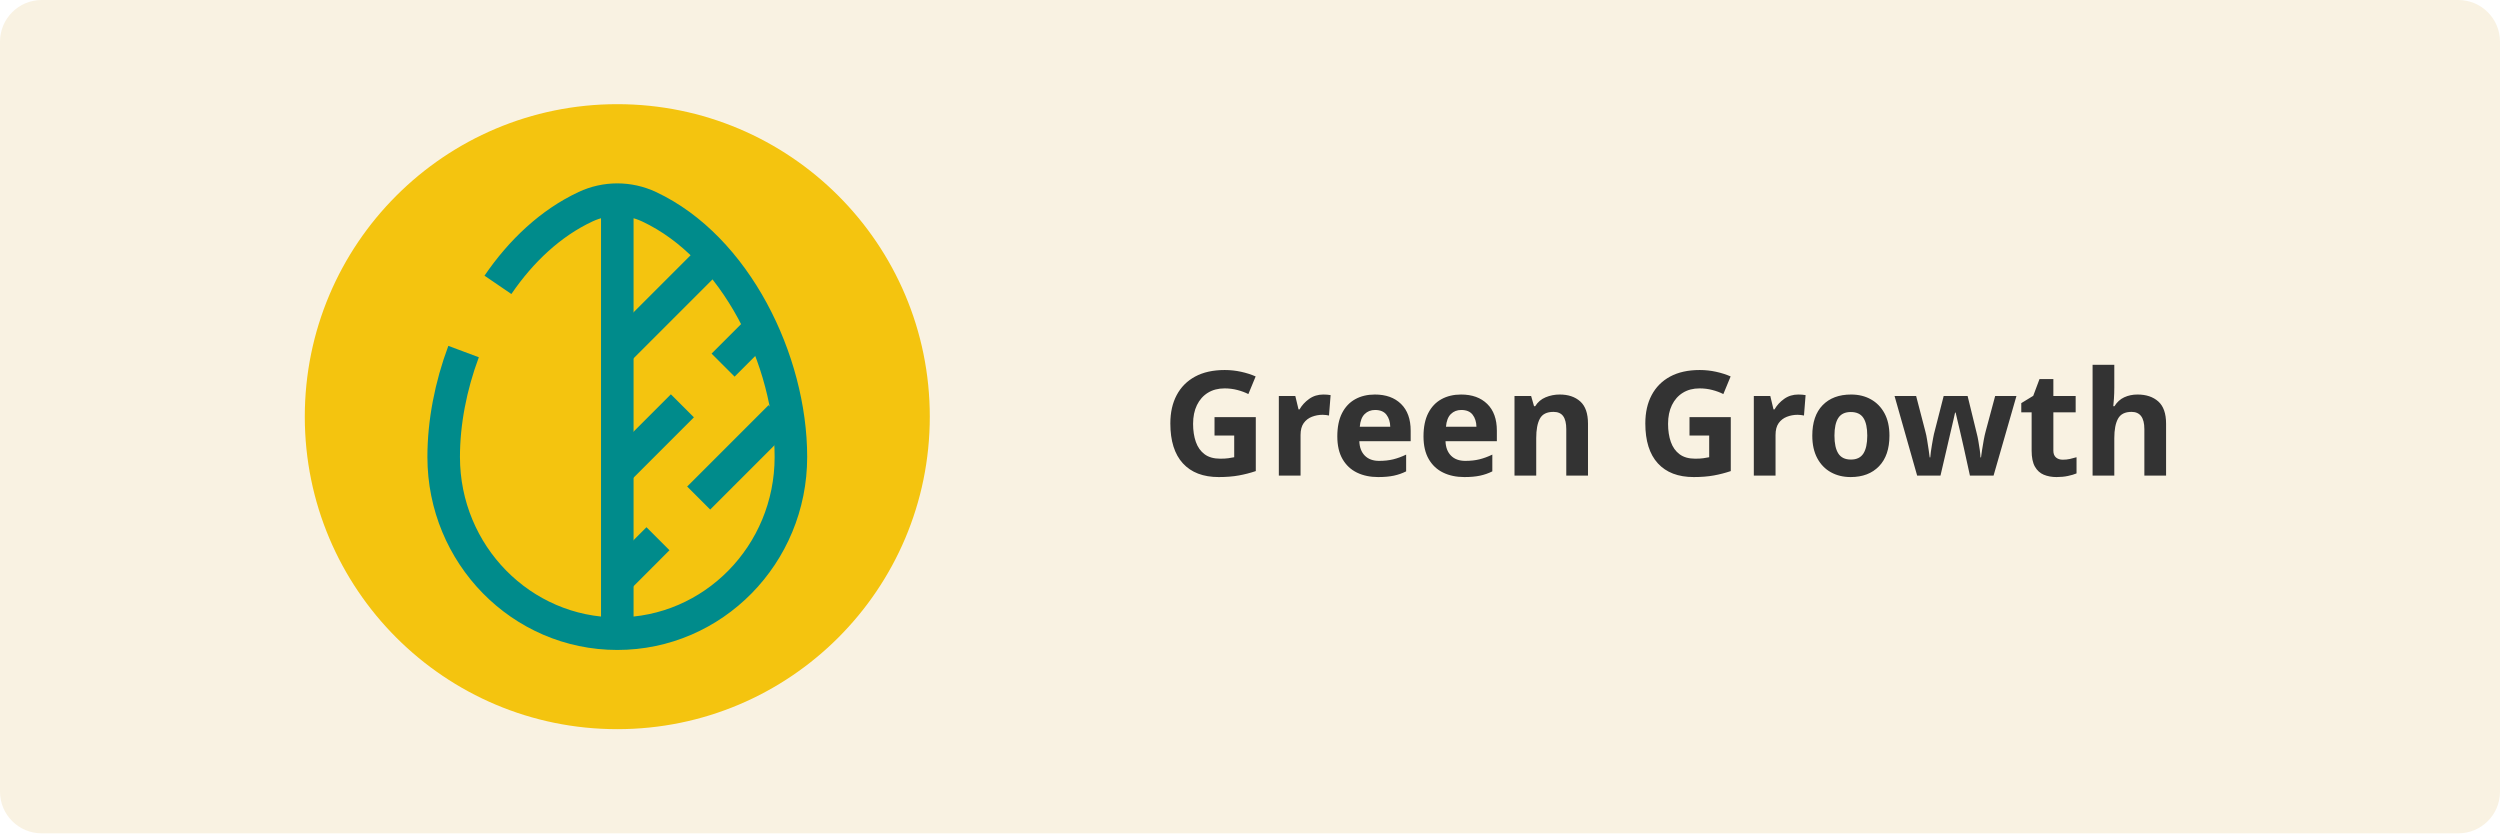
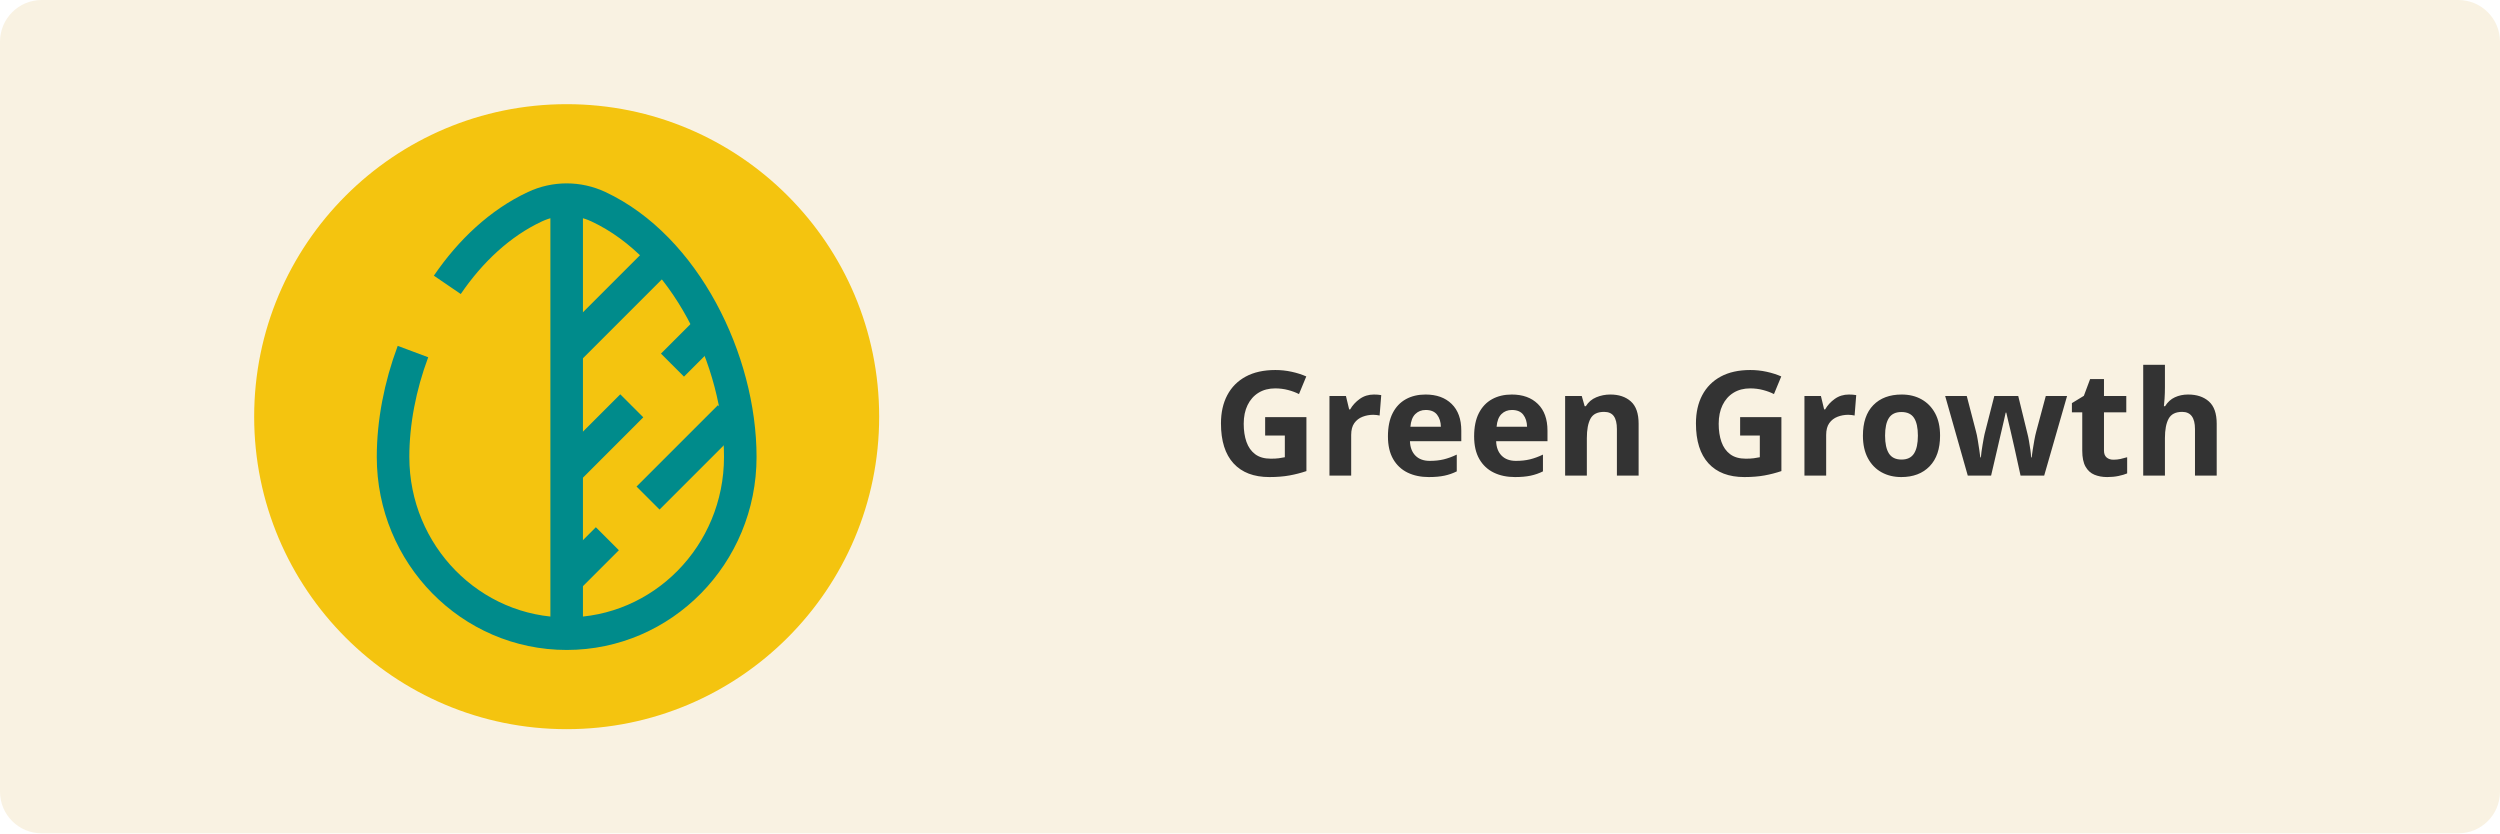
<svg xmlns="http://www.w3.org/2000/svg" width="3000" height="1000" id="screenshot-cbcd9565-4438-8095-8004-67dbef61aaf2" fill="none" version="1.1">
  <style>@font-face{font-family:'Poppins';font-style:normal;font-weight:700;font-display:block;src:url(https://design.penpot.app/internal/gfonts/font/poppins/v21/pxiByp8kv8JHgFVrLCz7Z1JlFc-K.woff2) format('woff2');unicode-range:U+0100-02AF, U+0304, U+0308, U+0329, U+1E00-1E9F, U+1EF2-1EFF, U+2020, U+20A0-20AB, U+20AD-20C0, U+2113, U+2C60-2C7F, U+A720-A7FF}@font-face{font-family:'Poppins';font-style:normal;font-weight:700;font-display:block;src:url(https://design.penpot.app/internal/gfonts/font/poppins/v21/pxiByp8kv8JHgFVrLCz7Z1xlFQ.woff2) format('woff2');unicode-range:U+0000-00FF, U+0131, U+0152-0153, U+02BB-02BC, U+02C6, U+02DA, U+02DC, U+0304, U+0308, U+0329, U+2000-206F, U+2074, U+20AC, U+2122, U+2191, U+2193, U+2212, U+2215, U+FEFF, U+FFFD}</style>
  <g id="shape-cbcd9565-4438-8095-8004-67dbef61aaf2">
    <defs>
      <clipPath id="frame-clip-cbcd9565-4438-8095-8004-67dbef61aaf2-render-1" class="frame-clip frame-clip-def">
        <rect rx="50" ry="50" width="3000" height="1000" />
      </clipPath>
    </defs>
    <g clip-path="url(#frame-clip-cbcd9565-4438-8095-8004-67dbef61aaf2-render-1)">
      <g class="fills" id="fills-cbcd9565-4438-8095-8004-67dbef61aaf2">
        <rect width="3000" height="1000" class="frame-background" style="fill: rgb(249, 242, 226); fill-opacity: 1;" ry="50" rx="50" />
      </g>
      <g class="frame-children">
        <g id="shape-cbcd9565-4438-8095-8004-67dbef61aaf3">
          <g class="fills" id="fills-cbcd9565-4438-8095-8004-67dbef61aaf3">
-             <rect rx="0" ry="0" x="365.75" y="125" width="2268.5" height="750" class="frame-background" />
+             <rect rx="0" ry="0" width="3000" height="1000" class="frame-background" />
          </g>
          <g class="frame-children">
            <g id="shape-cbcd9565-4438-8095-8004-67dc1a4ec347" style="fill: rgb(0, 0, 0);">
              <g id="shape-cbcd9565-4438-8095-8004-67dc1a4f5047">
-                 <rect width="750" height="750" x="365.75" stroke-width="0" style="fill: rgb(244, 196, 15);" ry="375" rx="375" y="125" class="fills" id="fills-cbcd9565-4438-8095-8004-67dc1a4f5047" />
+                 <rect width="750" height="750" x="305" stroke-width="0" style="fill: rgb(244, 196, 15);" ry="375" rx="375" y="125" class="fills" id="fills-cbcd9565-4438-8095-8004-67dc1a4f5047" />
              </g>
              <g id="shape-cbcd9565-4438-8095-8004-67dc1a4f8be5">
-                 <path d="M740.75 421.877 844.917 317.71M740.75 565.107l78.125-78.125m91.146-91.147-42.318 42.318M740.75 695.315l48.828-48.828m146.484-146.484-97.656 97.656" fill="none" style="fill: none;" class="fills" id="fills-cbcd9565-4438-8095-8004-67dc1a4f8be5" />
+                 <path d="M680 421.877 784.167 317.71M680 565.107l78.125-78.125m91.146-91.147-42.318 42.318M680 695.315l48.828-48.828m146.485-146.484-97.657 97.656" fill="none" style="fill: none;" class="fills" id="fills-cbcd9565-4438-8095-8004-67dc1a4f8be5" />
                <g fill="none" id="strokes-cbcd9565-4438-8095-8004-67dc1a4f8be5" class="strokes">
-                   <path d="M740.75 421.877 844.917 317.71M740.75 565.107l78.125-78.125m91.146-91.147-42.318 42.318M740.75 695.315l48.828-48.828m146.484-146.484-97.656 97.656" style="fill: none; stroke-width: 39.062; stroke: rgb(0, 139, 139); stroke-opacity: 1;" class="stroke-shape" />
+                   <path d="M680 421.877 784.167 317.71M680 565.107l78.125-78.125m91.146-91.147-42.318 42.318M680 695.315l48.828-48.828m146.485-146.484-97.657 97.656" style="fill: none; stroke-width: 39.062; stroke: rgb(0, 139, 139); stroke-opacity: 1;" class="stroke-shape" />
                </g>
              </g>
              <g id="shape-cbcd9565-4438-8095-8004-67dc1a4fdfa1">
-                 <path d="M740.75 760.417c115.06 0 208.333-94.946 208.333-212.065 0-116.203-66.492-251.8-170.237-300.291a89.907 89.907 0 0 0-38.096-8.478m0 520.834c-115.059 0-208.333-94.946-208.333-212.065 0-41.303 8.4-85.055 23.888-126.477M740.75 760.417V239.583m0 0a89.907 89.907 0 0 0-38.096 8.478c-41.694 19.488-77.371 53.045-105.133 93.757" fill="none" style="fill: none;" class="fills" id="fills-cbcd9565-4438-8095-8004-67dc1a4fdfa1" />
+                 <path d="M680 760.417c115.06 0 208.333-94.946 208.333-212.065 0-116.203-66.492-251.8-170.237-300.291A89.907 89.907 0 0 0 680 239.583m0 520.834c-115.059 0-208.333-94.946-208.333-212.065 0-41.303 8.4-85.055 23.888-126.477M680 760.417V239.583m0 0a89.907 89.907 0 0 0-38.096 8.478c-41.694 19.488-77.371 53.045-105.133 93.757" fill="none" style="fill: none;" class="fills" id="fills-cbcd9565-4438-8095-8004-67dc1a4fdfa1" />
                <g fill="none" id="strokes-cbcd9565-4438-8095-8004-67dc1a4fdfa1" class="strokes">
-                   <path d="M740.75 760.417c115.06 0 208.333-94.946 208.333-212.065 0-116.203-66.492-251.8-170.237-300.291a89.907 89.907 0 0 0-38.096-8.478m0 520.834c-115.059 0-208.333-94.946-208.333-212.065 0-41.303 8.4-85.055 23.888-126.477M740.75 760.417V239.583m0 0a89.907 89.907 0 0 0-38.096 8.478c-41.694 19.488-77.371 53.045-105.133 93.757" style="fill: none; stroke-width: 39.062; stroke: rgb(0, 139, 139); stroke-opacity: 1;" class="stroke-shape" />
+                   <path d="M680 760.417c115.06 0 208.333-94.946 208.333-212.065 0-116.203-66.492-251.8-170.237-300.291A89.907 89.907 0 0 0 680 239.583m0 520.834c-115.059 0-208.333-94.946-208.333-212.065 0-41.303 8.4-85.055 23.888-126.477M680 760.417V239.583m0 0a89.907 89.907 0 0 0-38.096 8.478c-41.694 19.488-77.371 53.045-105.133 93.757" style="fill: none; stroke-width: 39.062; stroke: rgb(0, 139, 139); stroke-opacity: 1;" class="stroke-shape" />
                </g>
              </g>
            </g>
            <g class="text-container" id="shape-cbcd9565-4438-8095-8004-67dbef61aaf4">
              <defs>
-                 <pattern patternUnits="userSpaceOnUse" x="1394.25" y="395" width="1239.187" height="245" id="fill-0-render-7-0">
+                 <pattern patternUnits="userSpaceOnUse" x="1455" y="395" width="1239.187" height="245" id="fill-0-render-7-0">
                  <rect width="1239.187" height="245" style="fill: rgb(51, 51, 51); fill-opacity: 1;" />
                </pattern>
              </defs>
-               <text x="1394.25" y="622" dominant-baseline="ideographic" textLength="1239.188" lengthAdjust="spacingAndGlyphs" style="text-transform: none; font-family: Poppins; letter-spacing: normal; font-style: normal; font-weight: 700; white-space: pre; font-size: 175px; text-decoration: none solid rgb(51, 51, 51); direction: ltr; fill: rgb(51, 51, 51); fill-opacity: 1;" class="fills" id="fills-cbcd9565-4438-8095-8004-67dbef61aaf4">Green Growth</text>
+               <text x="1455" y="622" dominant-baseline="ideographic" textLength="1239.188" lengthAdjust="spacingAndGlyphs" style="text-transform: none; font-family: Poppins; letter-spacing: normal; font-style: normal; font-weight: 700; white-space: pre; font-size: 175px; text-decoration: none solid rgb(51, 51, 51); direction: ltr; fill: rgb(51, 51, 51); fill-opacity: 1;" class="fills" id="fills-cbcd9565-4438-8095-8004-67dbef61aaf4">Green Growth</text>
            </g>
          </g>
        </g>
      </g>
    </g>
  </g>
</svg>
